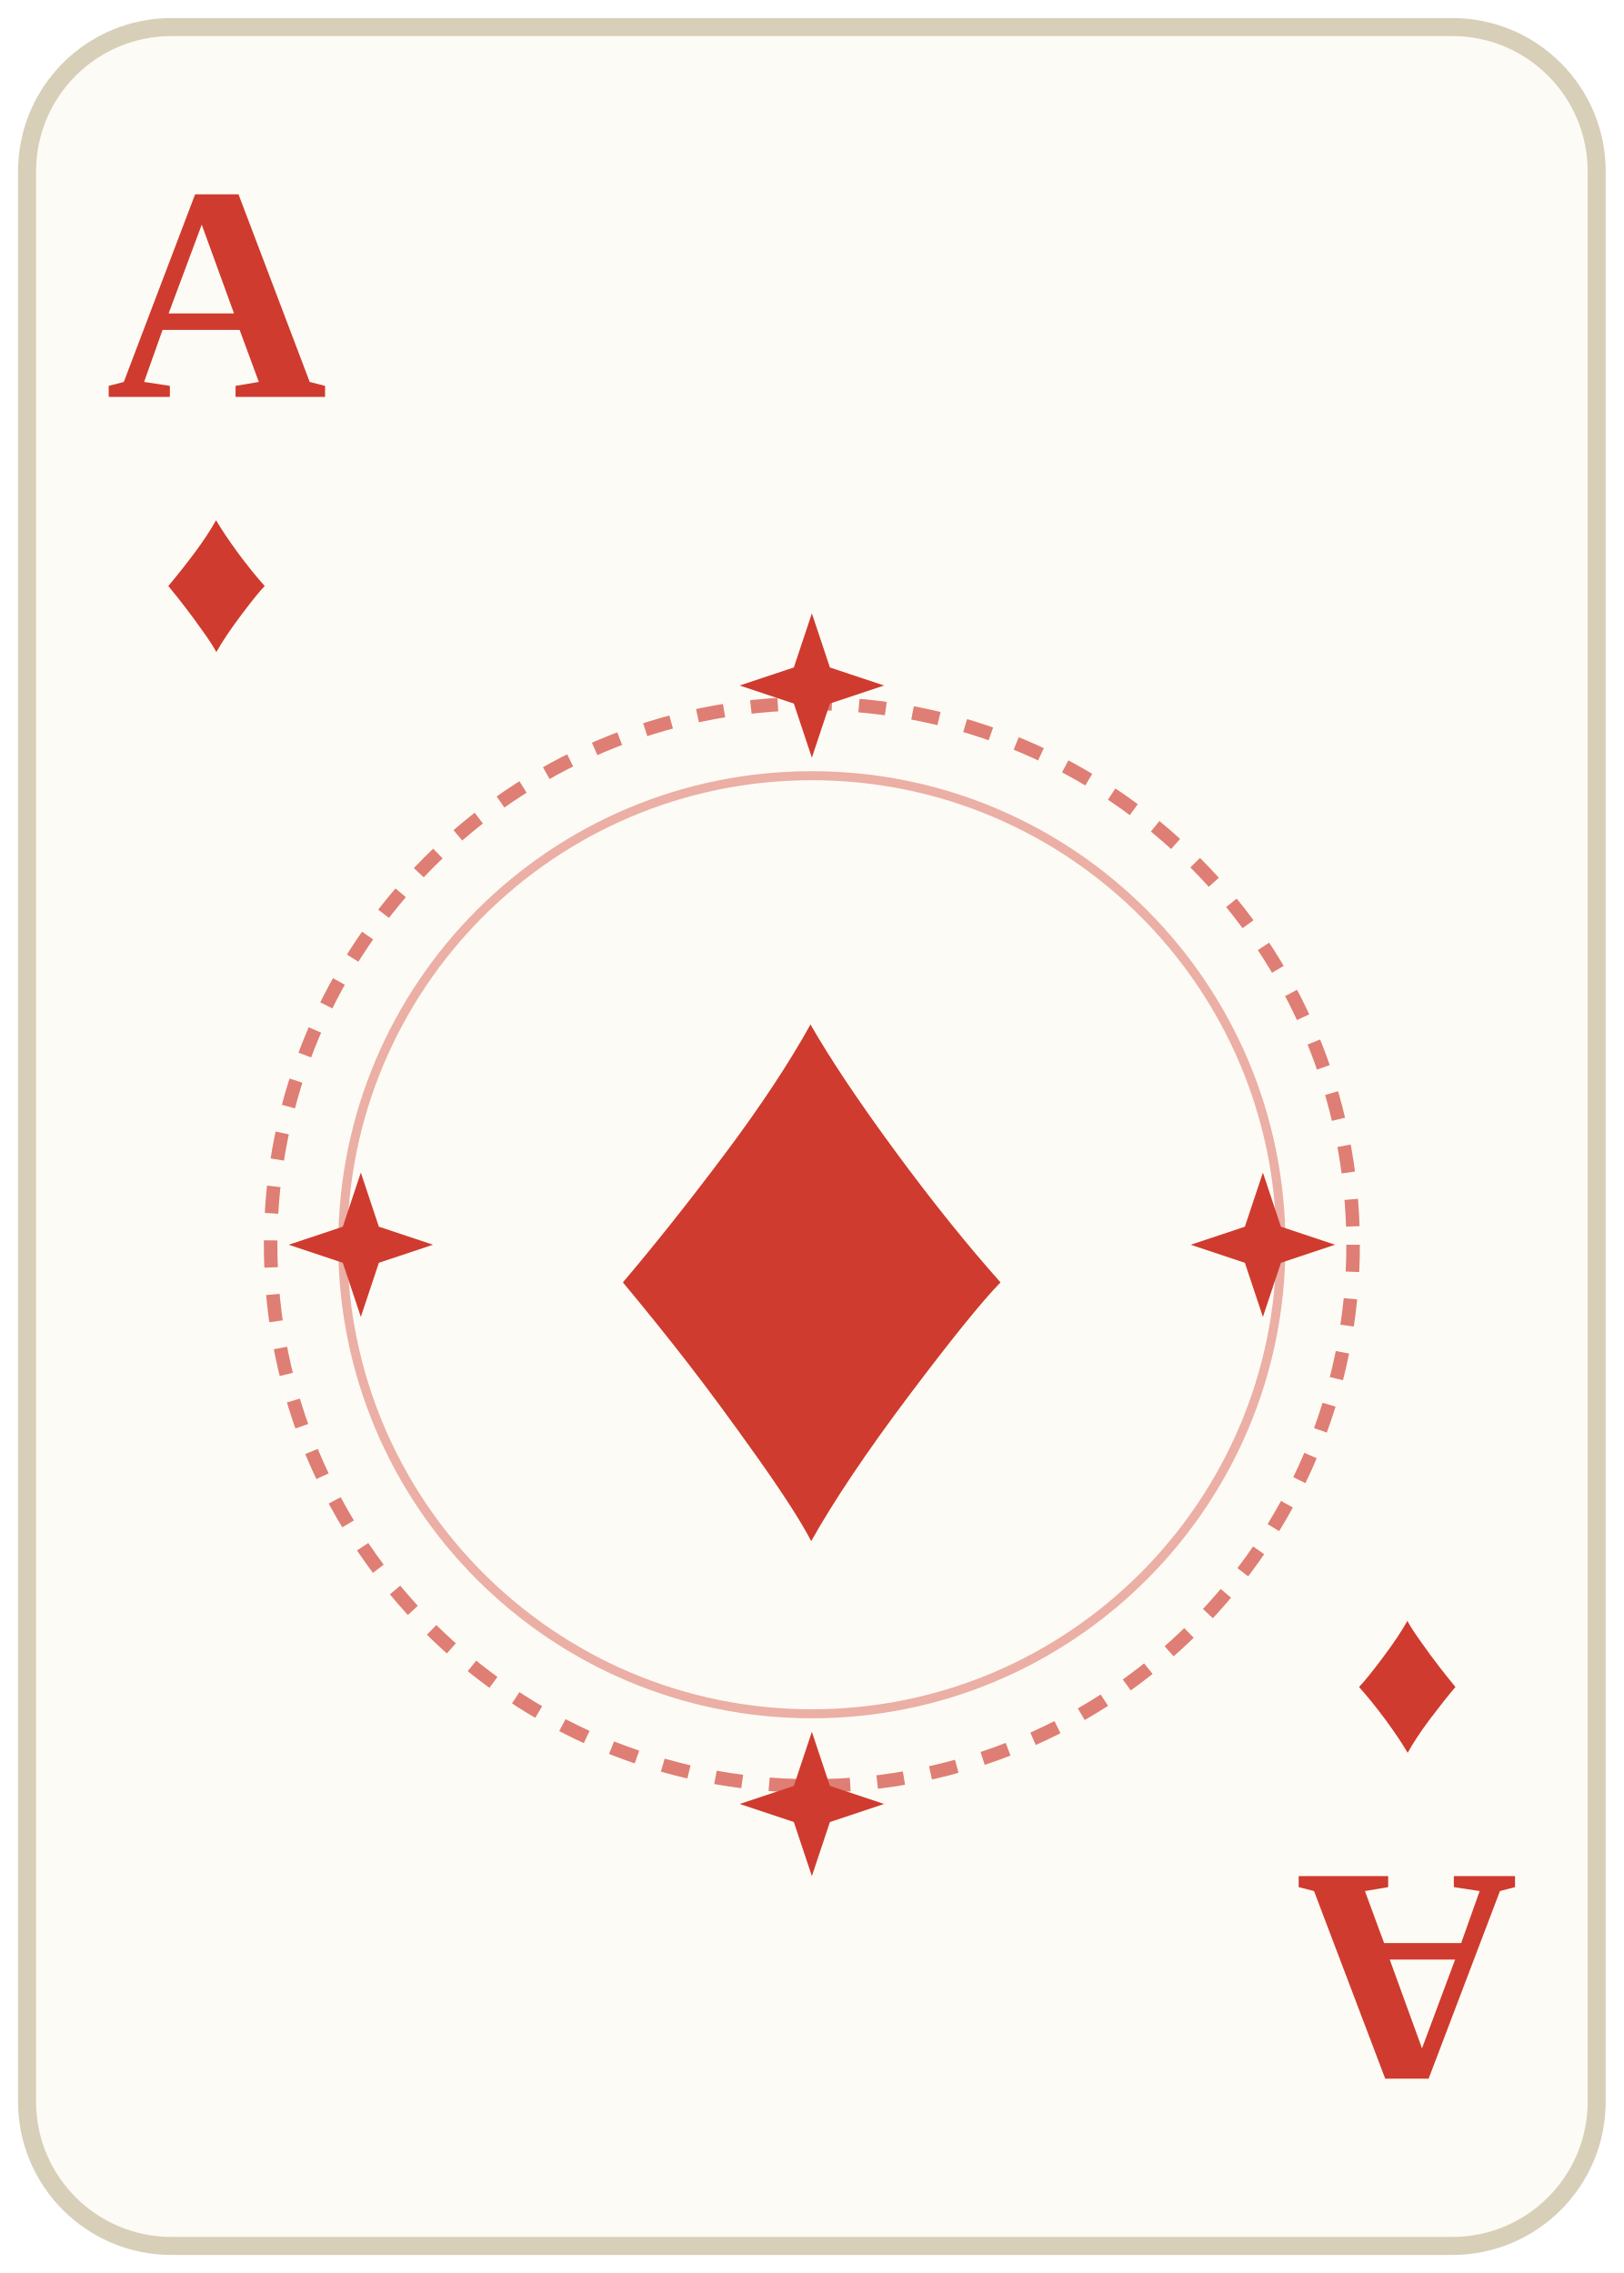
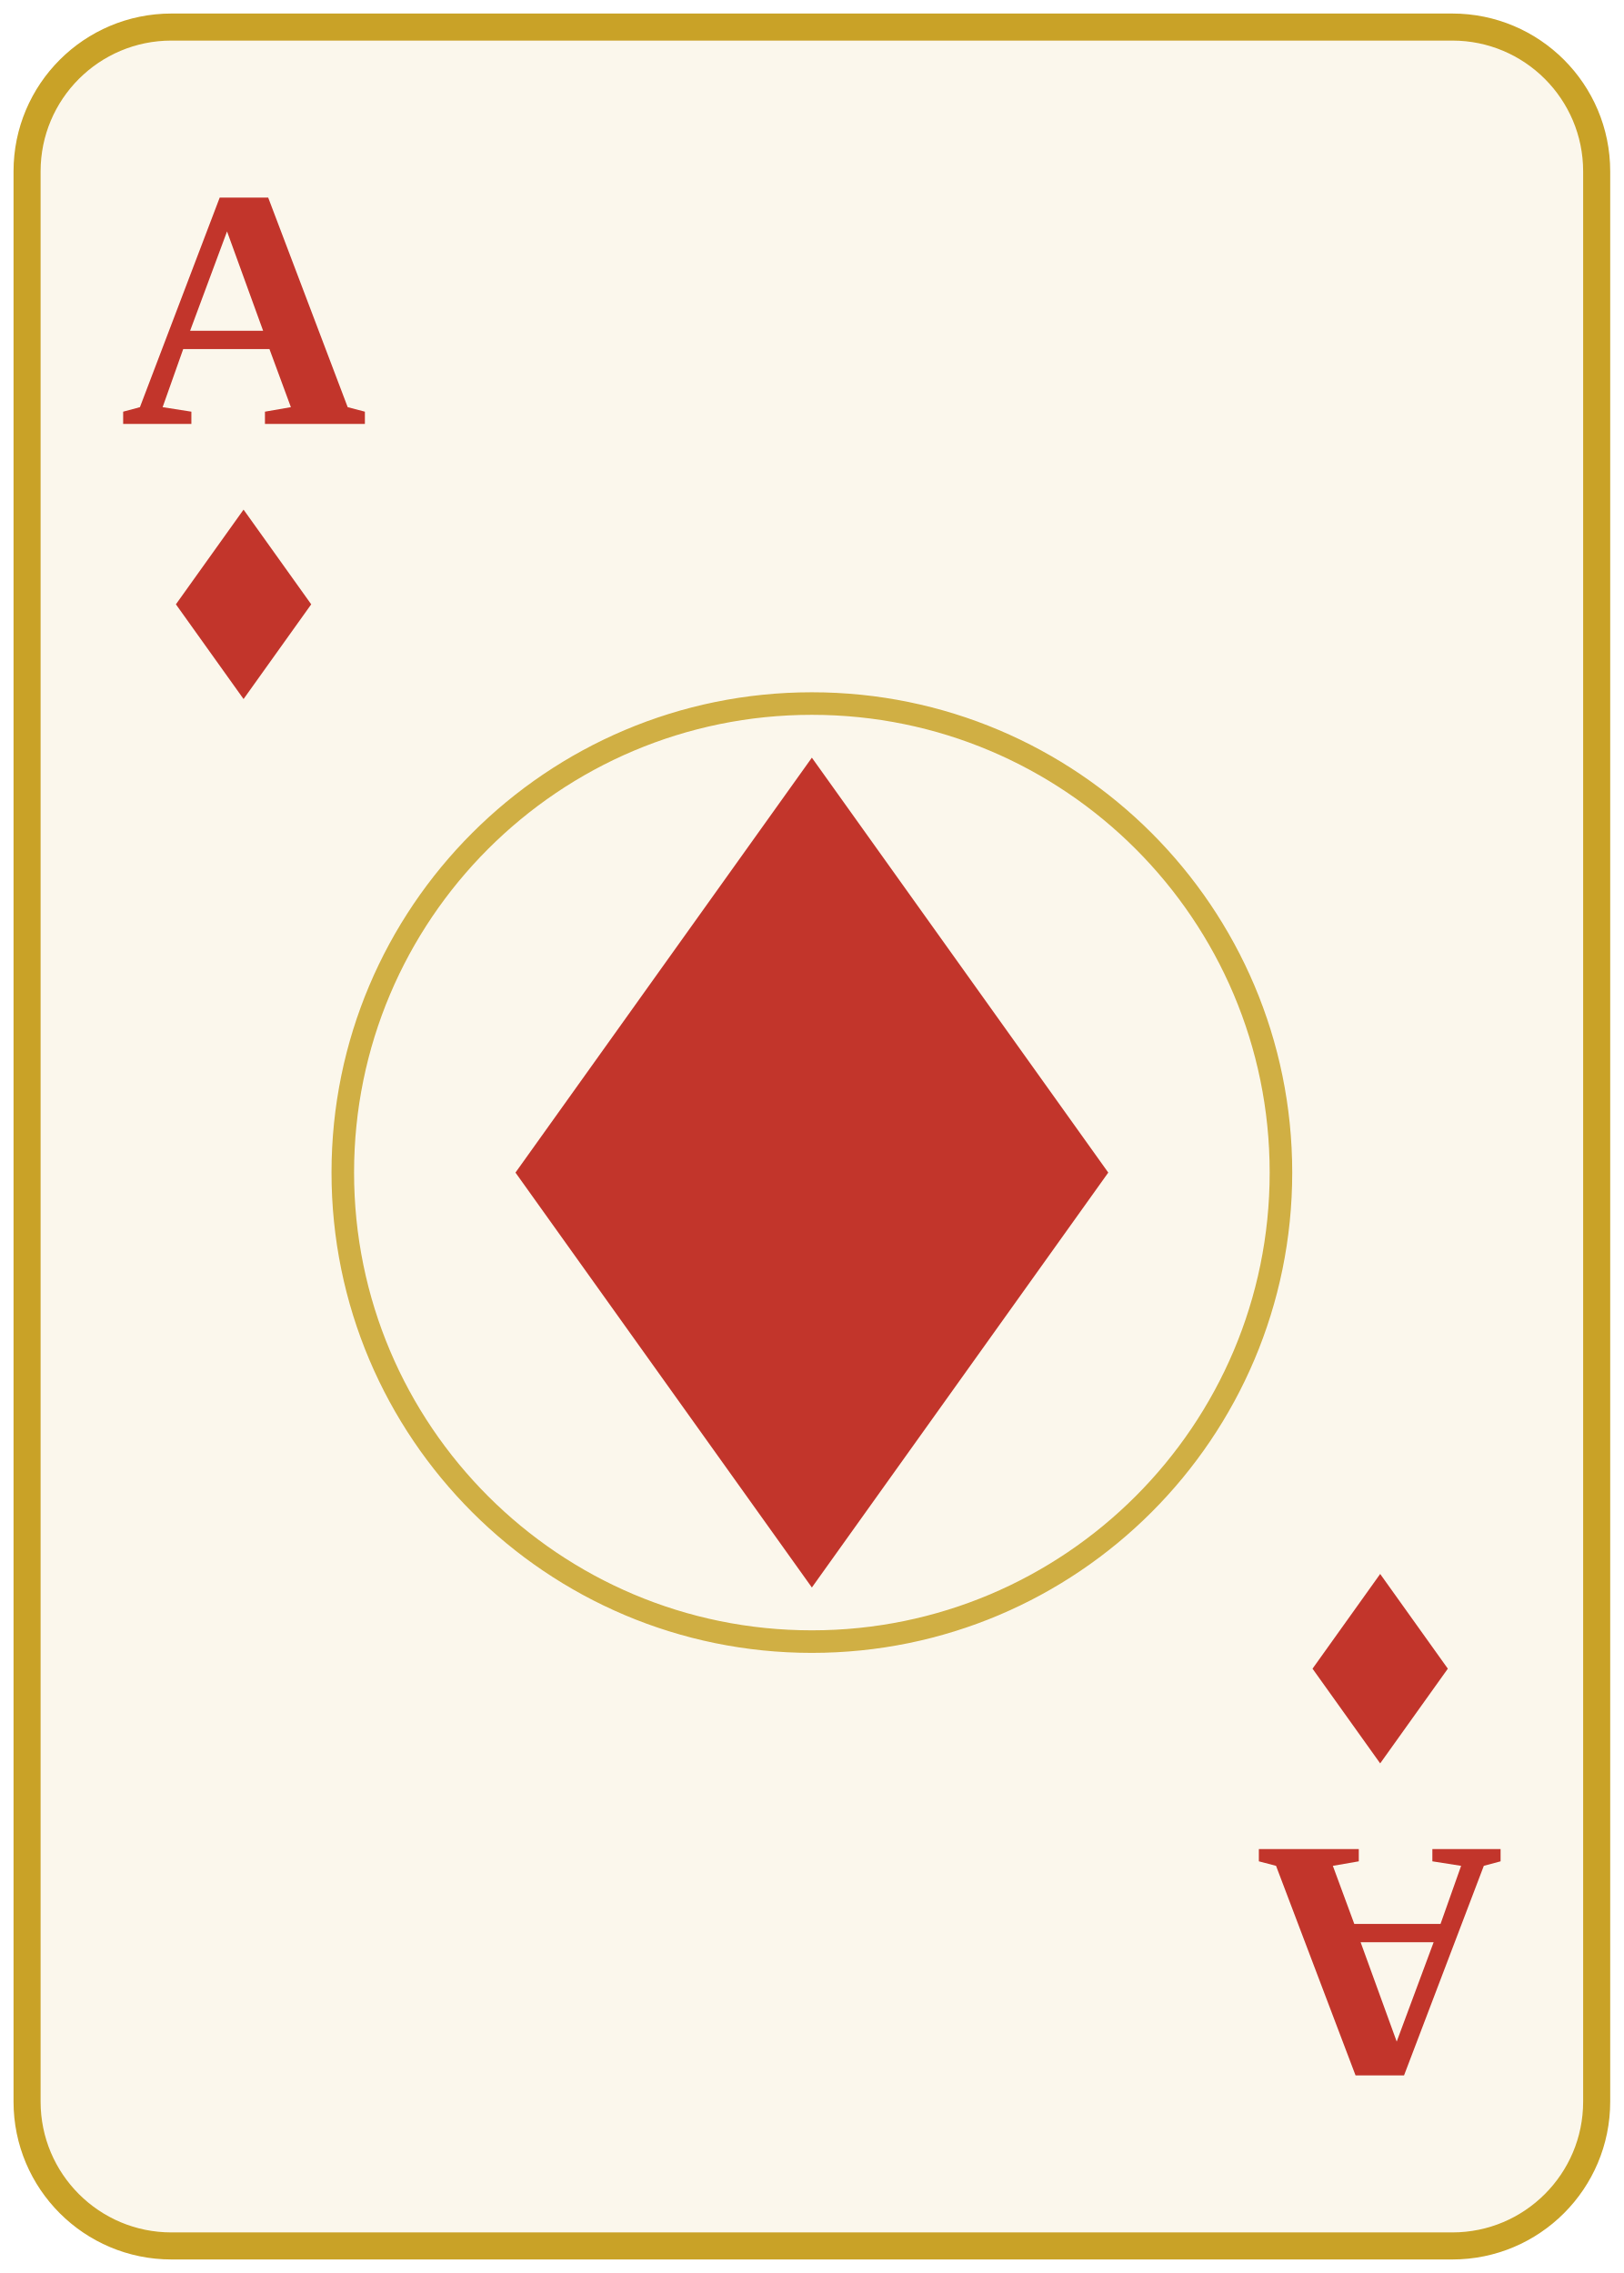
<svg xmlns="http://www.w3.org/2000/svg" viewBox="0 0 180 252" width="180" height="252">
-   <rect x="3" y="3" width="174" height="246" rx="16" fill="#fdfbf5" stroke="#d8cfb8" stroke-width="2" />
-   <g fill="#cf3b2e" font-family="Georgia, 'Times New Roman', serif" font-weight="700">
-     <g>
-       <text x="24" y="44" font-size="34" text-anchor="middle">A</text>
-       <text x="24" y="72" font-size="24" text-anchor="middle">♦</text>
-     </g>
-     <g transform="rotate(180 90 126)">
-       <text x="24" y="44" font-size="34" text-anchor="middle">A</text>
-       <text x="24" y="72" font-size="24" text-anchor="middle">♦</text>
+   <rect x="3" y="3" width="174" height="246" rx="16" fill="#fbf7ec" stroke="#c9a227" stroke-width="3" />
+   <g transform="translate(27 47)">
+     <text x="0" y="0" font-family="Georgia, 'Times New Roman', serif" font-weight="700" font-size="38" text-anchor="middle" fill="#c2352b">A</text>
+     <g transform="translate(0.00 20.00) scale(0.5)" fill="#c2352b">
+       <path d="M0 -21 L15 0 L0 21 L-15 0 Z" />
    </g>
  </g>
-   <g stroke="#cf3b2e" fill="none">
-     <circle cx="90" cy="138" r="60" stroke-width="1.5" stroke-dasharray="3 3" opacity="0.65" />
-     <circle cx="90" cy="138" r="52" stroke-width="1.0" opacity="0.4" />
-     <path d="M 90,68 L 92,74 L 98,76 L 92,78 L 90,84 L 88,78 L 82,76 L 88,74 Z" fill="#cf3b2e" stroke="none" />
-     <path d="M 90,192 L 92,198 L 98,200 L 92,202 L 90,208 L 88,202 L 82,200 L 88,198 Z" fill="#cf3b2e" stroke="none" />
-     <path d="M 32,138 L 38,136 L 40,130 L 42,136 L 48,138 L 42,140 L 40,146 L 38,140 Z" fill="#cf3b2e" stroke="none" />
-     <path d="M 132,138 L 138,136 L 140,130 L 142,136 L 148,138 L 142,140 L 140,146 L 138,140 Z" fill="#cf3b2e" stroke="none" />
+   <g transform="translate(153 205) rotate(180)">
+     <text x="0" y="0" font-family="Georgia, 'Times New Roman', serif" font-weight="700" font-size="38" text-anchor="middle" fill="#c2352b">A</text>
+     <g transform="translate(0.00 20.00) scale(0.5)" fill="#c2352b">
+       <path d="M0 -21 L15 0 L0 21 L-15 0 Z" />
+     </g>
  </g>
-   <g fill="#cf3b2e" font-family="Georgia, 'Times New Roman', serif" font-weight="700">
-     <text x="90" y="138" font-size="94" text-anchor="middle" dominant-baseline="central">♦</text>
+   <circle cx="90" cy="130" r="52" fill="none" stroke="#c9a227" stroke-width="2.5" opacity="0.85" />
+   <g transform="translate(90.00 130.00) scale(2.19048)" fill="#c2352b">
+     <path d="M0 -21 L15 0 L0 21 L-15 0 Z" />
  </g>
</svg>
